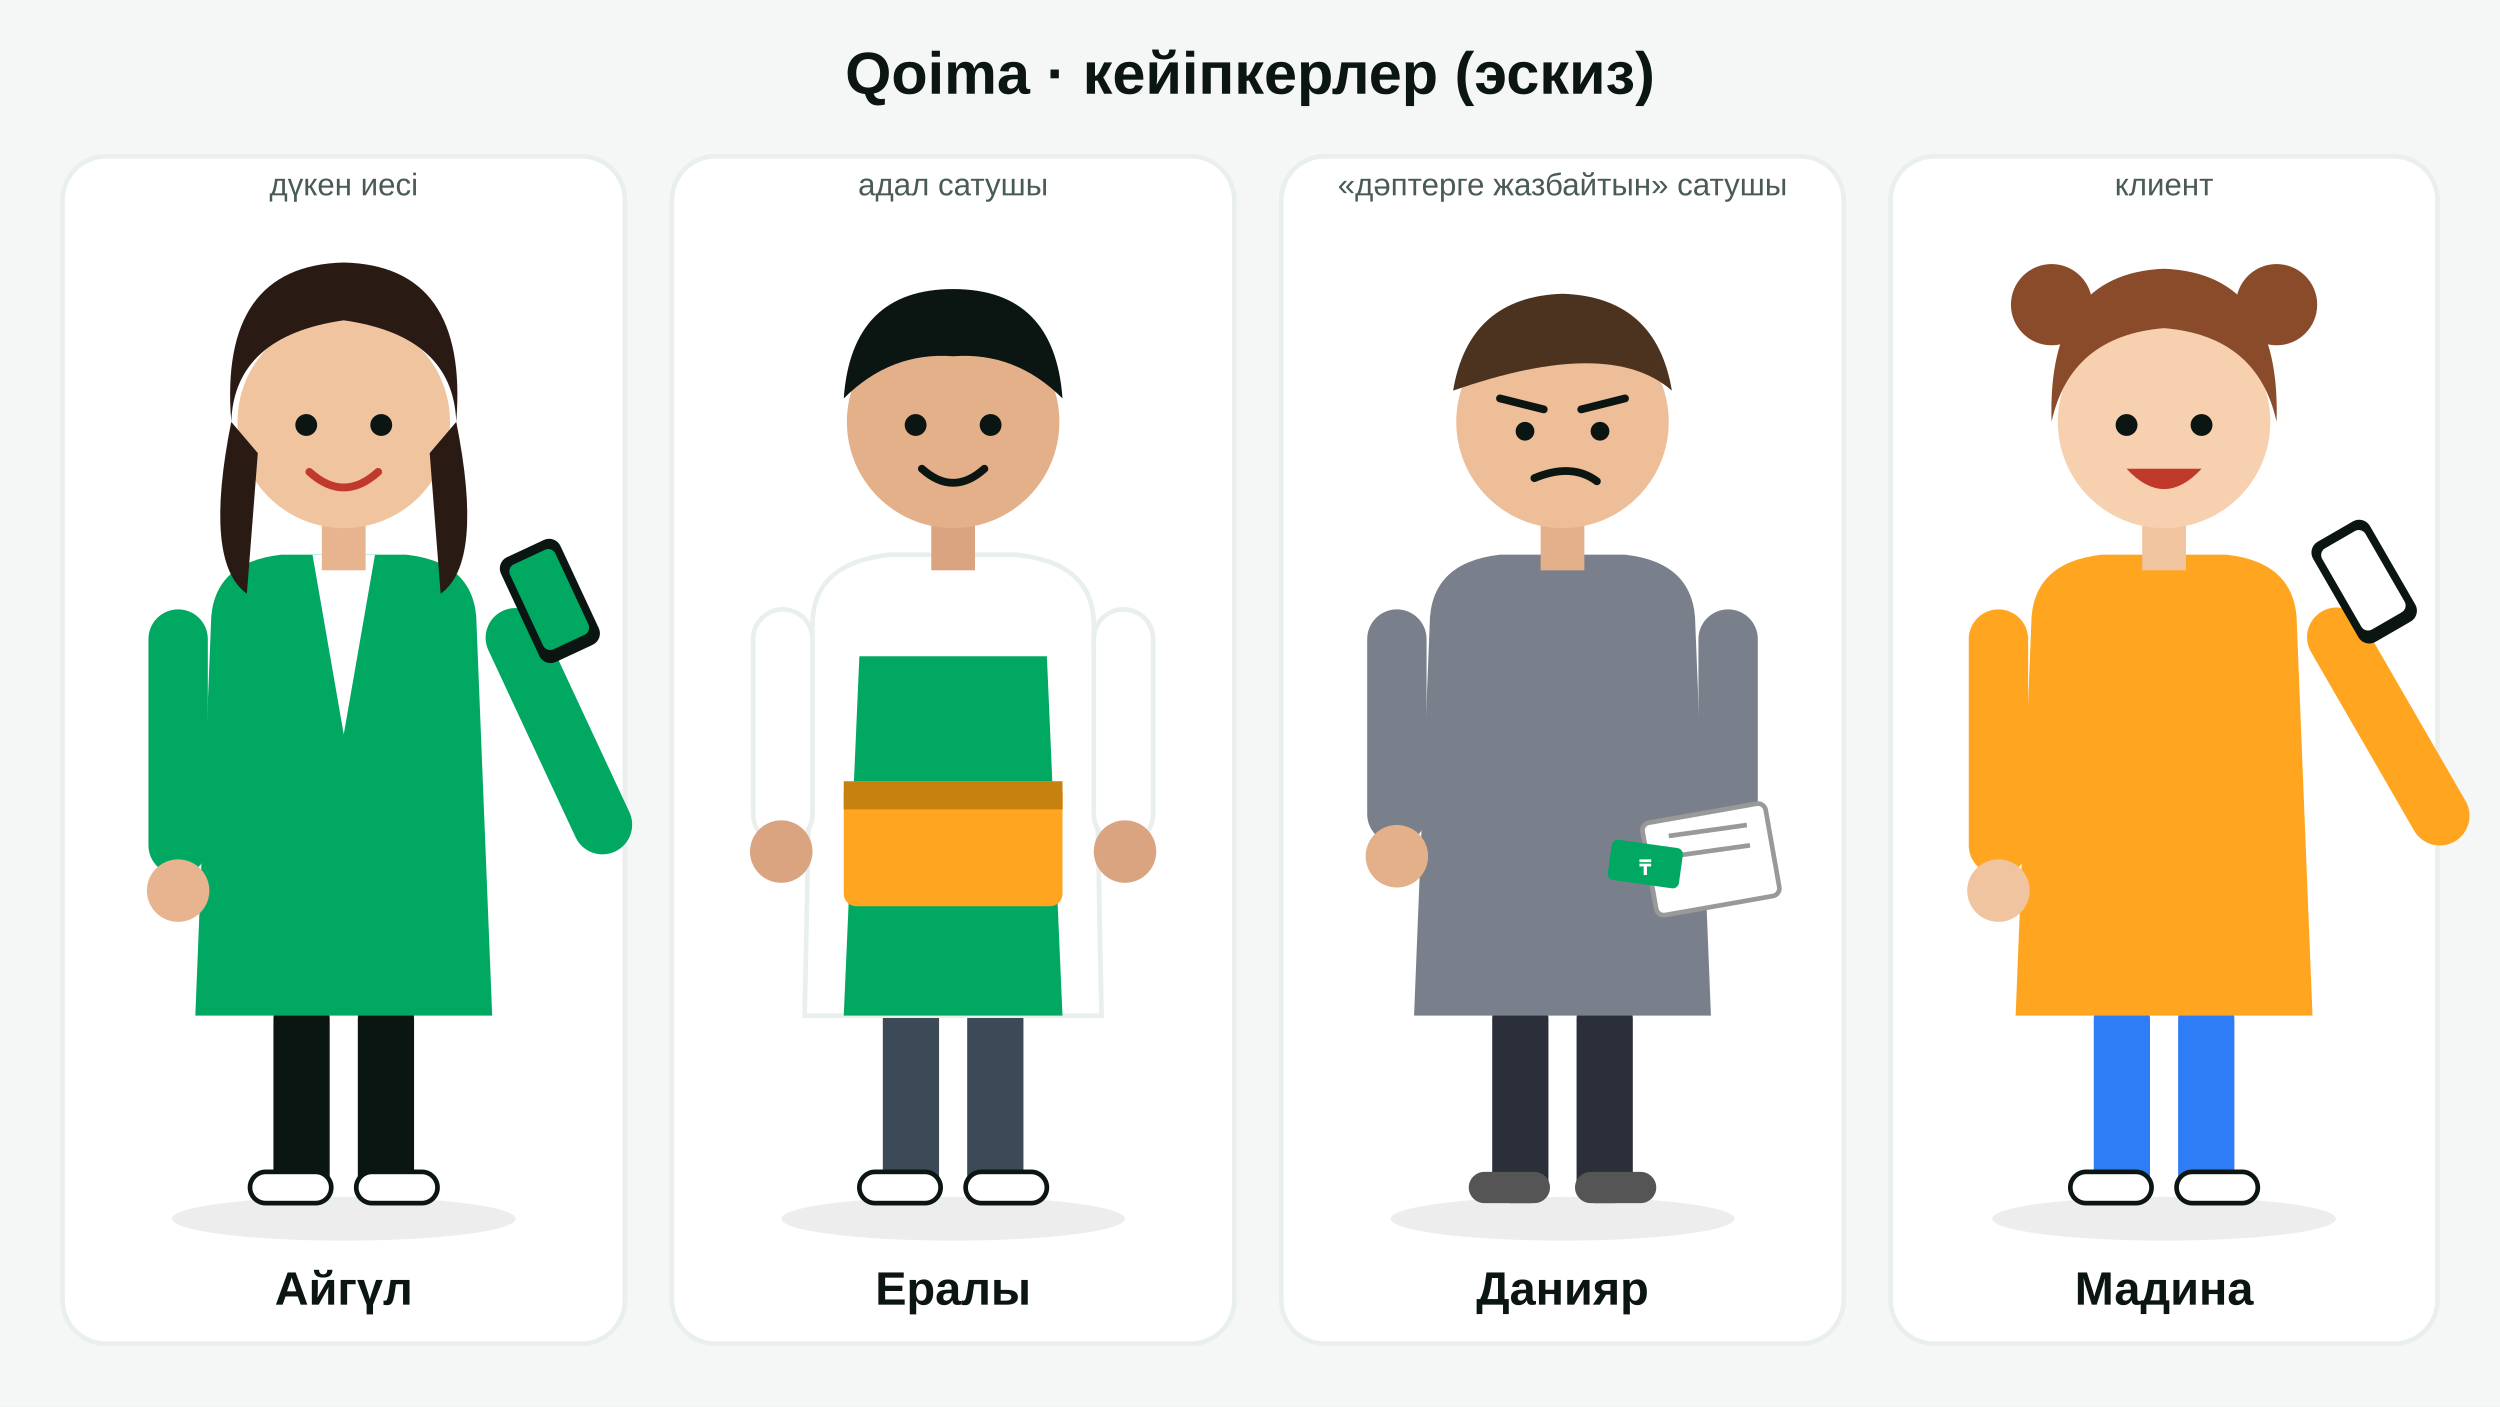
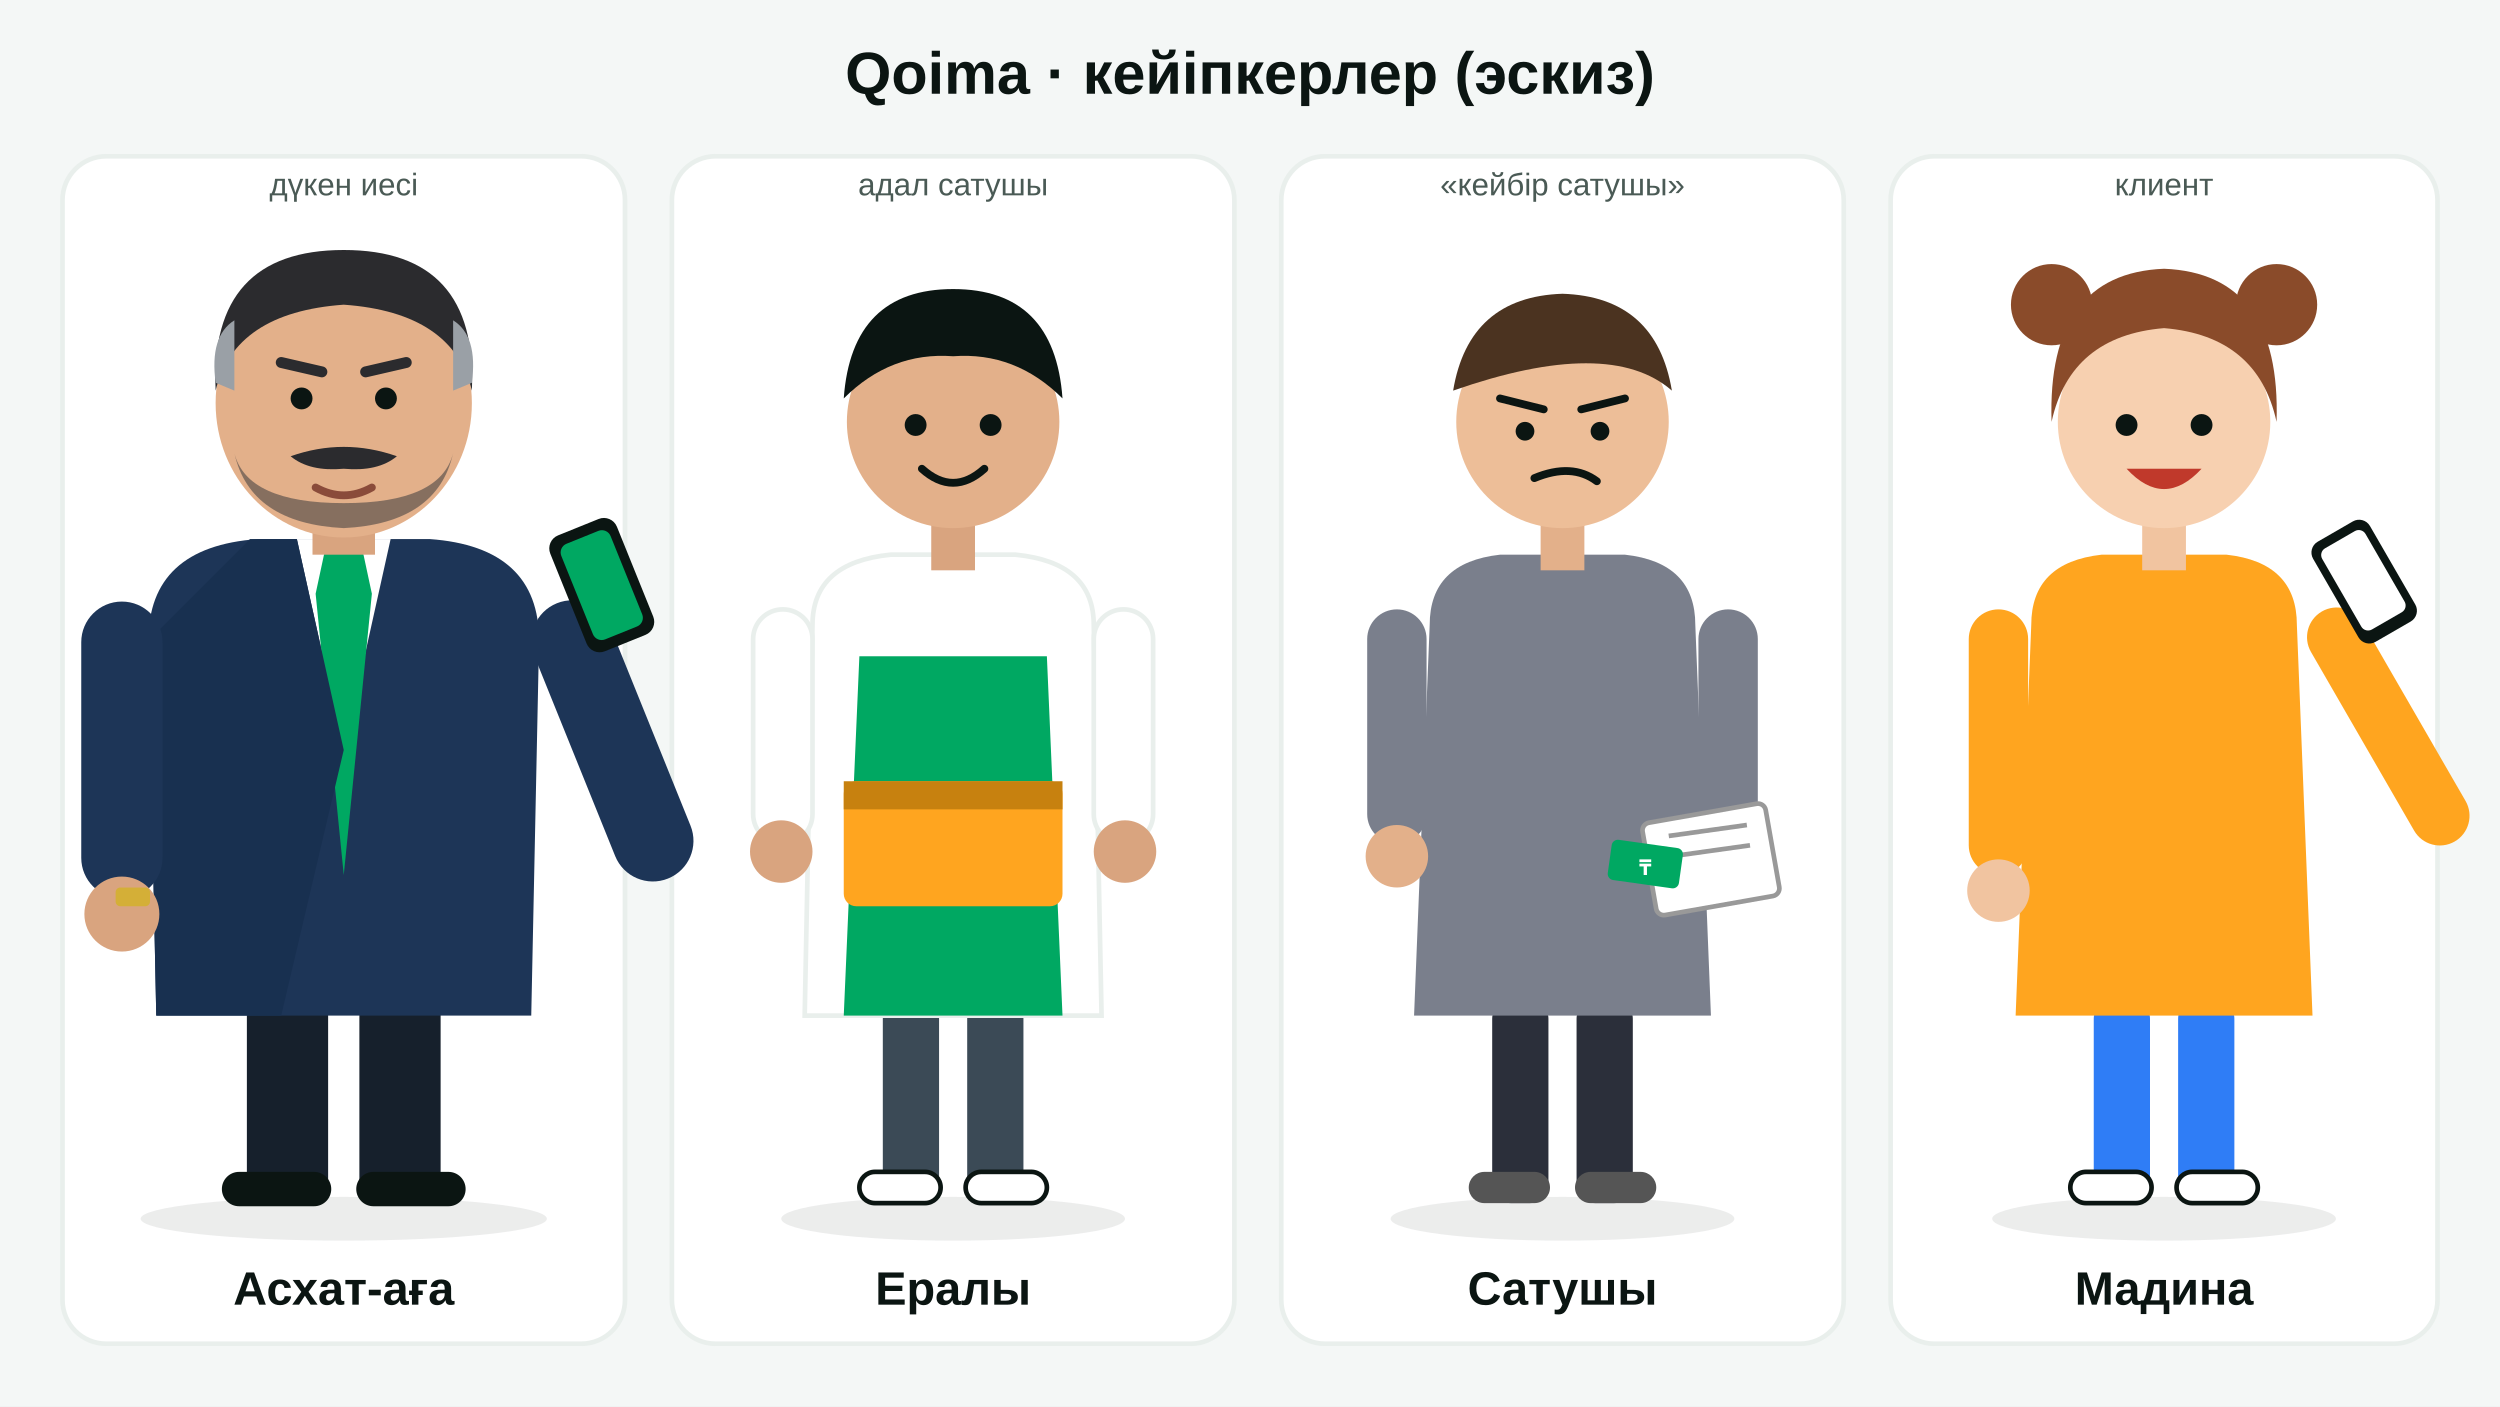
<svg xmlns="http://www.w3.org/2000/svg" width="1600" height="900" viewBox="0 0 1600 900" font-family="Arial, sans-serif">
  <rect width="1600" height="900" fill="#F4F7F6" />
  <text x="800" y="60" text-anchor="middle" font-size="38" font-weight="700" fill="#0B1512">Qoima · кейіпкерлер (эскиз)</text>
  <defs>
    <style>.n{font-size:30px;font-weight:700;fill:#0B1512;text-anchor:middle}.r{font-size:20px;fill:#4a5a55;text-anchor:middle}</style>
  </defs>
  <g fill="#fff" stroke="#E9EFEC" stroke-width="3">
    <rect x="40" y="100" width="360" height="760" rx="28" />
    <rect x="430" y="100" width="360" height="760" rx="28" />
    <rect x="820" y="100" width="360" height="760" rx="28" />
    <rect x="1210" y="100" width="350" height="760" rx="28" />
  </g>
  <g transform="translate(220,0)">
-     <ellipse cx="0" cy="780" rx="110" ry="14" fill="#0B1512" opacity=".08" />
-     <rect x="-45" y="640" width="36" height="130" rx="12" fill="#0B1512" />
-     <rect x="9" y="640" width="36" height="130" rx="12" fill="#0B1512" />
-     <rect x="-60" y="750" width="52" height="20" rx="10" fill="#fff" stroke="#0B1512" stroke-width="3" />
-     <rect x="8" y="750" width="52" height="20" rx="10" fill="#fff" stroke="#0B1512" stroke-width="3" />
-     <path d="M-85 400 Q-85 360 -40 355 L40 355 Q85 360 85 400 L95 650 L-95 650Z" fill="#00A862" />
-     <path d="M-20 355 L0 470 L20 355Z" fill="#fff" />
-     <rect x="-125" y="390" width="38" height="170" rx="19" fill="#00A862" />
-     <rect x="87" y="390" width="38" height="170" rx="19" fill="#00A862" transform="rotate(-25 106 400)" />
-     <circle cx="-106" cy="570" r="20" fill="#E8B48F" />
-     <rect x="115" y="360" width="42" height="74" rx="8" fill="#0B1512" transform="rotate(-25 106 400)" />
-     <rect x="120" y="366" width="32" height="60" rx="5" fill="#00A862" transform="rotate(-25 106 400)" />
-     <rect x="-14" y="320" width="28" height="45" fill="#E8B48F" />
-     <circle cx="0" cy="270" r="68" fill="#F1C4A0" />
-     <path d="M-72 270 Q-80 170 0 168 Q80 170 72 270 Q70 215 0 205 Q-70 215 -72 270Z" fill="#2a1a14" />
-     <path d="M-72 270 Q-90 360 -62 380 L-55 290Z" fill="#2a1a14" />
-     <path d="M72 270 Q90 360 62 380 L55 290Z" fill="#2a1a14" />
-     <circle cx="-24" cy="272" r="7" fill="#0B1512" />
-     <circle cx="24" cy="272" r="7" fill="#0B1512" />
-     <path d="M-22 302 Q0 322 22 302" stroke="#C0392B" stroke-width="5" fill="none" stroke-linecap="round" />
+     <ellipse cx="0" cy="780" rx="130" ry="14" fill="#0B1512" opacity=".08" />
+     <rect x="-62" y="630" width="52" height="140" rx="14" fill="#16202c" />
+     <rect x="10" y="630" width="52" height="140" rx="14" fill="#16202c" />
+     <rect x="-78" y="750" width="70" height="22" rx="11" fill="#0B1512" />
+     <rect x="8" y="750" width="70" height="22" rx="11" fill="#0B1512" />
+     <path d="M-125 410 Q-125 350 -55 345 L55 345 Q125 350 125 410 L120 650 L-120 650Z" fill="#1d3557" />
+     <path d="M-30 345 L0 480 L30 345Z" fill="#fff" />
+     <path d="M-12 352 L12 352 L18 380 L0 560 L-18 380Z" fill="#00A862" />
+     <path d="M-125 410 L-60 345 L-30 345 L0 480 L-40 650 L-120 650Z" fill="#183050" />
+     <rect x="-168" y="385" width="52" height="190" rx="26" fill="#1d3557" />
+     <rect x="116" y="385" width="52" height="190" rx="26" fill="#1d3557" transform="rotate(-22 142 400)" />
+     <circle cx="-142" cy="585" r="24" fill="#D9A47F" />
+     <rect x="-6" y="590" width="0" height="0" />
+     <rect x="150" y="345" width="46" height="80" rx="9" fill="#0B1512" transform="rotate(-22 142 400)" />
+     <rect x="156" y="352" width="34" height="66" rx="6" fill="#00A862" transform="rotate(-22 142 400)" />
+     <rect x="-146" y="568" width="22" height="12" rx="3" fill="#d4af37" />
+     <rect x="-20" y="310" width="40" height="45" fill="#D9A47F" />
+     <ellipse cx="0" cy="258" rx="82" ry="86" fill="#E3B08A" />
+     <path d="M-82 250 Q-86 160 0 160 Q86 160 82 250 Q70 200 0 195 Q-70 200 -82 250Z" fill="#2b2b2e" />
+     <path d="M-82 245 Q-86 215 -70 205 L-70 250Z" fill="#9aa0a6" />
+     <path d="M82 245 Q86 215 70 205 L70 250Z" fill="#9aa0a6" />
+     <path d="M-40 232 L-14 238" stroke="#2b2b2e" stroke-width="7" stroke-linecap="round" />
+     <path d="M40 232 L14 238" stroke="#2b2b2e" stroke-width="7" stroke-linecap="round" />
+     <circle cx="-27" cy="255" r="7" fill="#0B1512" />
+     <circle cx="27" cy="255" r="7" fill="#0B1512" />
+     <path d="M-34 292 Q0 280 34 292 Q22 302 0 300 Q-22 302 -34 292Z" fill="#2b2b2e" />
+     <path d="M-18 312 Q0 322 18 312" stroke="#8a4b3a" stroke-width="5" fill="none" stroke-linecap="round" />
+     <path d="M-70 290 Q-60 335 0 338 Q60 335 70 290 Q62 322 0 322 Q-62 322 -70 290Z" fill="#3a3a3d" opacity=".55" />
  </g>
-   <text x="220" y="835" class="n">Айгүл</text>
-   <text x="220" y="858" class="r" style="display:none" />
+   <text x="220" y="835" class="n">Асхат-аға</text>
  <text x="220" y="125" class="r" font-size="22">дүкен иесі</text>
  <g transform="translate(610,0)">
    <ellipse cx="0" cy="780" rx="110" ry="14" fill="#0B1512" opacity=".08" />
    <rect x="-45" y="640" width="36" height="130" rx="12" fill="#3b4a56" />
    <rect x="9" y="640" width="36" height="130" rx="12" fill="#3b4a56" />
    <rect x="-60" y="750" width="52" height="20" rx="10" fill="#fff" stroke="#0B1512" stroke-width="3" />
    <rect x="8" y="750" width="52" height="20" rx="10" fill="#fff" stroke="#0B1512" stroke-width="3" />
    <path d="M-90 400 Q-90 360 -40 355 L40 355 Q90 360 90 400 L95 650 L-95 650Z" fill="#fff" stroke="#E9EFEC" stroke-width="3" />
    <path d="M-60 420 L60 420 L70 650 L-70 650Z" fill="#00A862" />
    <text x="0" y="520" text-anchor="middle" font-size="26" font-weight="800" fill="#fff">Q</text>
    <rect x="-128" y="390" width="38" height="150" rx="19" fill="#fff" stroke="#E9EFEC" stroke-width="3" />
    <rect x="90" y="390" width="38" height="150" rx="19" fill="#fff" stroke="#E9EFEC" stroke-width="3" />
    <rect x="-70" y="500" width="140" height="80" rx="8" fill="#FFA51F" />
    <rect x="-70" y="500" width="140" height="18" fill="#c7810f" />
    <circle cx="-110" cy="545" r="20" fill="#D9A47F" />
    <circle cx="110" cy="545" r="20" fill="#D9A47F" />
    <rect x="-14" y="320" width="28" height="45" fill="#D9A47F" />
    <circle cx="0" cy="270" r="68" fill="#E3B08A" />
    <path d="M-70 255 Q-65 185 0 185 Q65 185 70 255 Q40 225 0 228 Q-40 225 -70 255Z" fill="#0B1512" />
    <circle cx="-24" cy="272" r="7" fill="#0B1512" />
    <circle cx="24" cy="272" r="7" fill="#0B1512" />
    <path d="M-20 300 Q0 318 20 300" stroke="#0B1512" stroke-width="5" fill="none" stroke-linecap="round" />
  </g>
  <text x="610" y="835" class="n">Ералы</text>
  <text x="610" y="125" class="r" font-size="22">адал сатушы</text>
  <g transform="translate(1000,0)">
    <ellipse cx="0" cy="780" rx="110" ry="14" fill="#0B1512" opacity=".08" />
    <rect x="-45" y="640" width="36" height="130" rx="12" fill="#2b2f3a" />
    <rect x="9" y="640" width="36" height="130" rx="12" fill="#2b2f3a" />
    <rect x="-60" y="750" width="52" height="20" rx="10" fill="#555" />
    <rect x="8" y="750" width="52" height="20" rx="10" fill="#555" />
    <path d="M-85 400 Q-85 360 -40 355 L40 355 Q85 360 85 400 L95 650 L-95 650Z" fill="#7a7f8c" />
    <rect x="-125" y="390" width="38" height="150" rx="19" fill="#7a7f8c" />
    <rect x="87" y="390" width="38" height="150" rx="19" fill="#7a7f8c" />
    <circle cx="-106" cy="548" r="20" fill="#E3B08A" />
    <circle cx="106" cy="548" r="20" fill="#E3B08A" />
    <rect x="55" y="520" width="80" height="60" rx="5" fill="#fff" stroke="#999" stroke-width="3" transform="rotate(-10 95 550)" />
    <g stroke="#999" stroke-width="3">
      <line x1="68" y1="535" x2="118" y2="528" />
      <line x1="70" y1="548" x2="120" y2="541" />
    </g>
    <rect x="30" y="540" width="46" height="26" rx="4" fill="#00A862" transform="rotate(8 53 553)" />
    <text x="53" y="560" font-size="14" fill="#fff" text-anchor="middle" font-weight="700">₸</text>
    <rect x="-14" y="320" width="28" height="45" fill="#E3B08A" />
    <circle cx="0" cy="270" r="68" fill="#EDBE98" />
    <path d="M-70 250 Q-60 190 0 188 Q60 190 70 250 Q30 215 -70 250Z" fill="#4b3320" />
    <path d="M-40 255 L-12 262" stroke="#0B1512" stroke-width="5" stroke-linecap="round" />
    <path d="M40 255 L12 262" stroke="#0B1512" stroke-width="5" stroke-linecap="round" />
    <circle cx="-24" cy="276" r="6" fill="#0B1512" />
    <circle cx="24" cy="276" r="6" fill="#0B1512" />
    <path d="M-18 306 Q6 296 22 308" stroke="#0B1512" stroke-width="5" fill="none" stroke-linecap="round" />
  </g>
-   <text x="1000" y="835" class="n">Данияр</text>
-   <text x="1000" y="125" class="r" font-size="22">«дәптерге жазбайтын» сатушы</text>
+   <text x="1000" y="835" class="n">Сатушы</text>
+   <text x="1000" y="125" class="r" font-size="22">«кейбір сатушы»</text>
  <g transform="translate(1385,0)">
    <ellipse cx="0" cy="780" rx="110" ry="14" fill="#0B1512" opacity=".08" />
    <rect x="-45" y="640" width="36" height="130" rx="12" fill="#2F7DF6" />
    <rect x="9" y="640" width="36" height="130" rx="12" fill="#2F7DF6" />
    <rect x="-60" y="750" width="52" height="20" rx="10" fill="#fff" stroke="#0B1512" stroke-width="3" />
    <rect x="8" y="750" width="52" height="20" rx="10" fill="#fff" stroke="#0B1512" stroke-width="3" />
    <path d="M-85 400 Q-85 360 -40 355 L40 355 Q85 360 85 400 L95 650 L-95 650Z" fill="#FFA51F" />
    <rect x="-125" y="390" width="38" height="170" rx="19" fill="#FFA51F" />
    <rect x="87" y="390" width="38" height="170" rx="19" fill="#FFA51F" transform="rotate(-30 106 400)" />
    <circle cx="-106" cy="570" r="20" fill="#F1C4A0" />
    <rect x="118" y="350" width="42" height="74" rx="8" fill="#0B1512" transform="rotate(-30 106 400)" />
    <rect x="123" y="356" width="32" height="60" rx="5" fill="#fff" transform="rotate(-30 106 400)" />
    <rect x="-14" y="320" width="28" height="45" fill="#F1C4A0" />
    <circle cx="0" cy="270" r="68" fill="#F7D0B0" />
    <path d="M-72 270 Q-75 175 0 172 Q75 175 72 270 Q60 215 0 210 Q-60 215 -72 270Z" fill="#8a4b2a" />
    <circle cx="-72" cy="195" r="26" fill="#8a4b2a" />
    <circle cx="72" cy="195" r="26" fill="#8a4b2a" />
    <circle cx="-24" cy="272" r="7" fill="#0B1512" />
    <circle cx="24" cy="272" r="7" fill="#0B1512" />
    <path d="M-24 300 Q0 326 24 300Z" fill="#C0392B" />
  </g>
  <text x="1385" y="835" class="n">Мадина</text>
  <text x="1385" y="125" class="r" font-size="22">клиент</text>
</svg>
